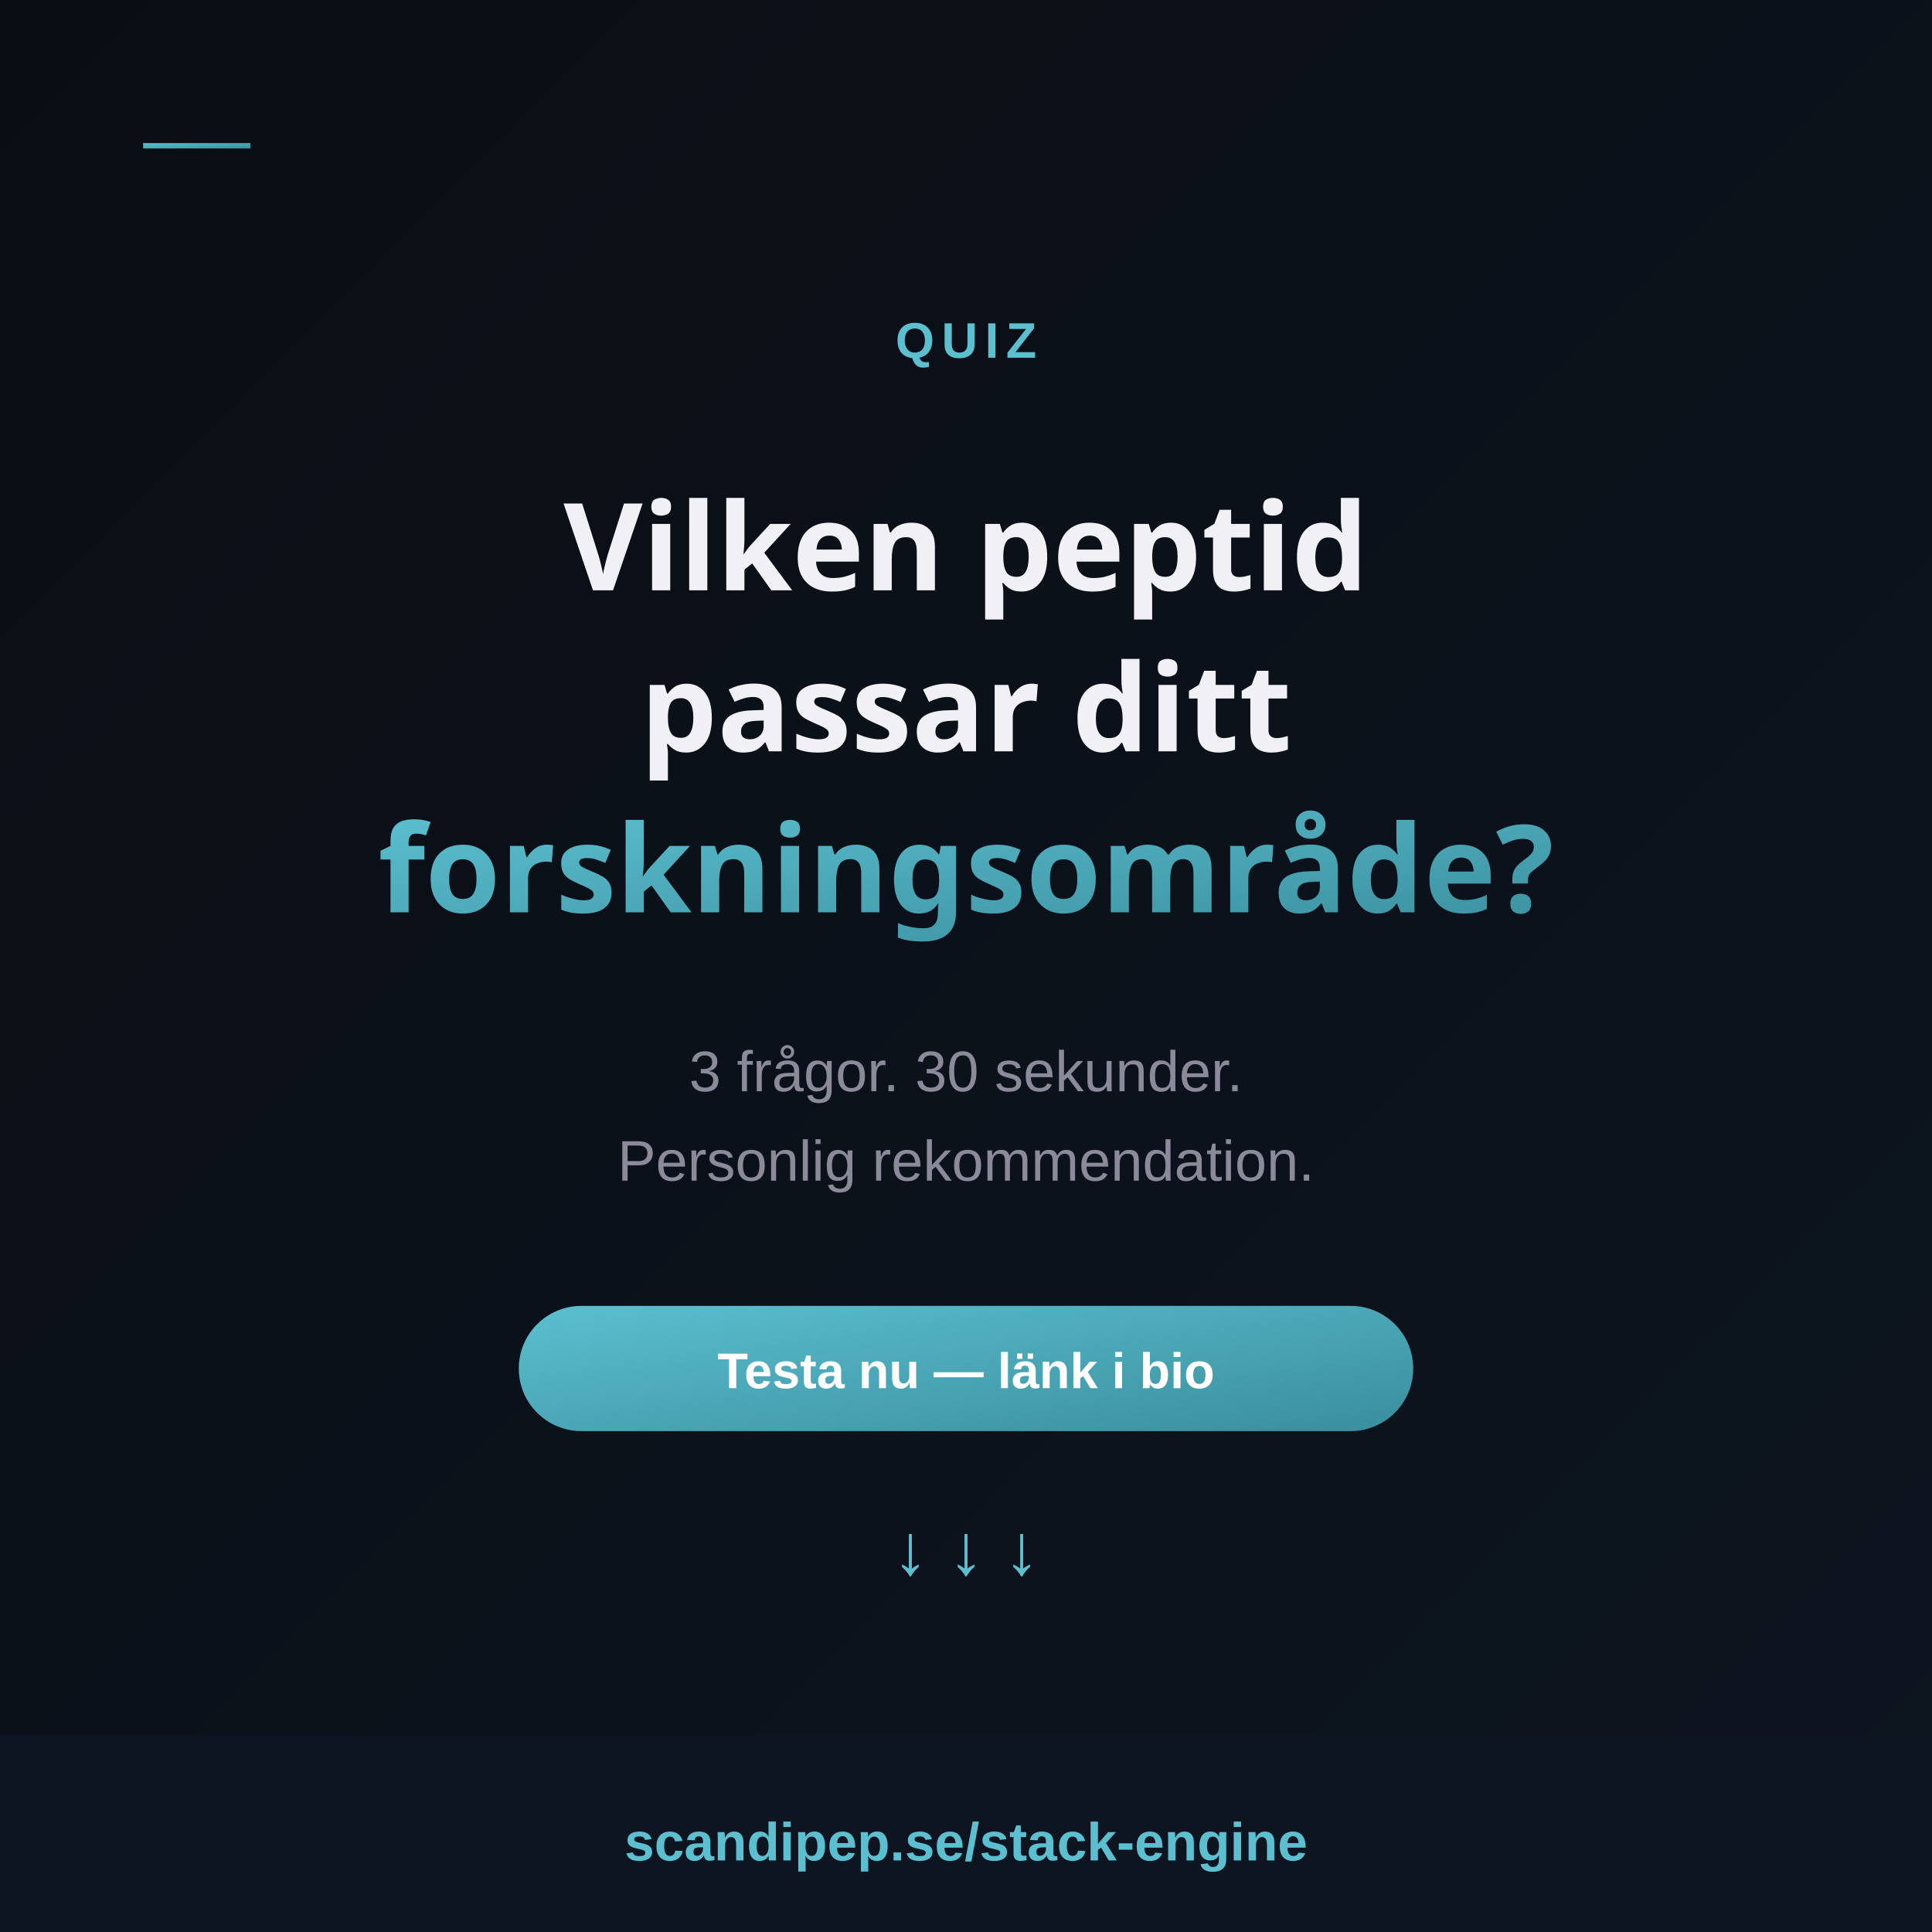
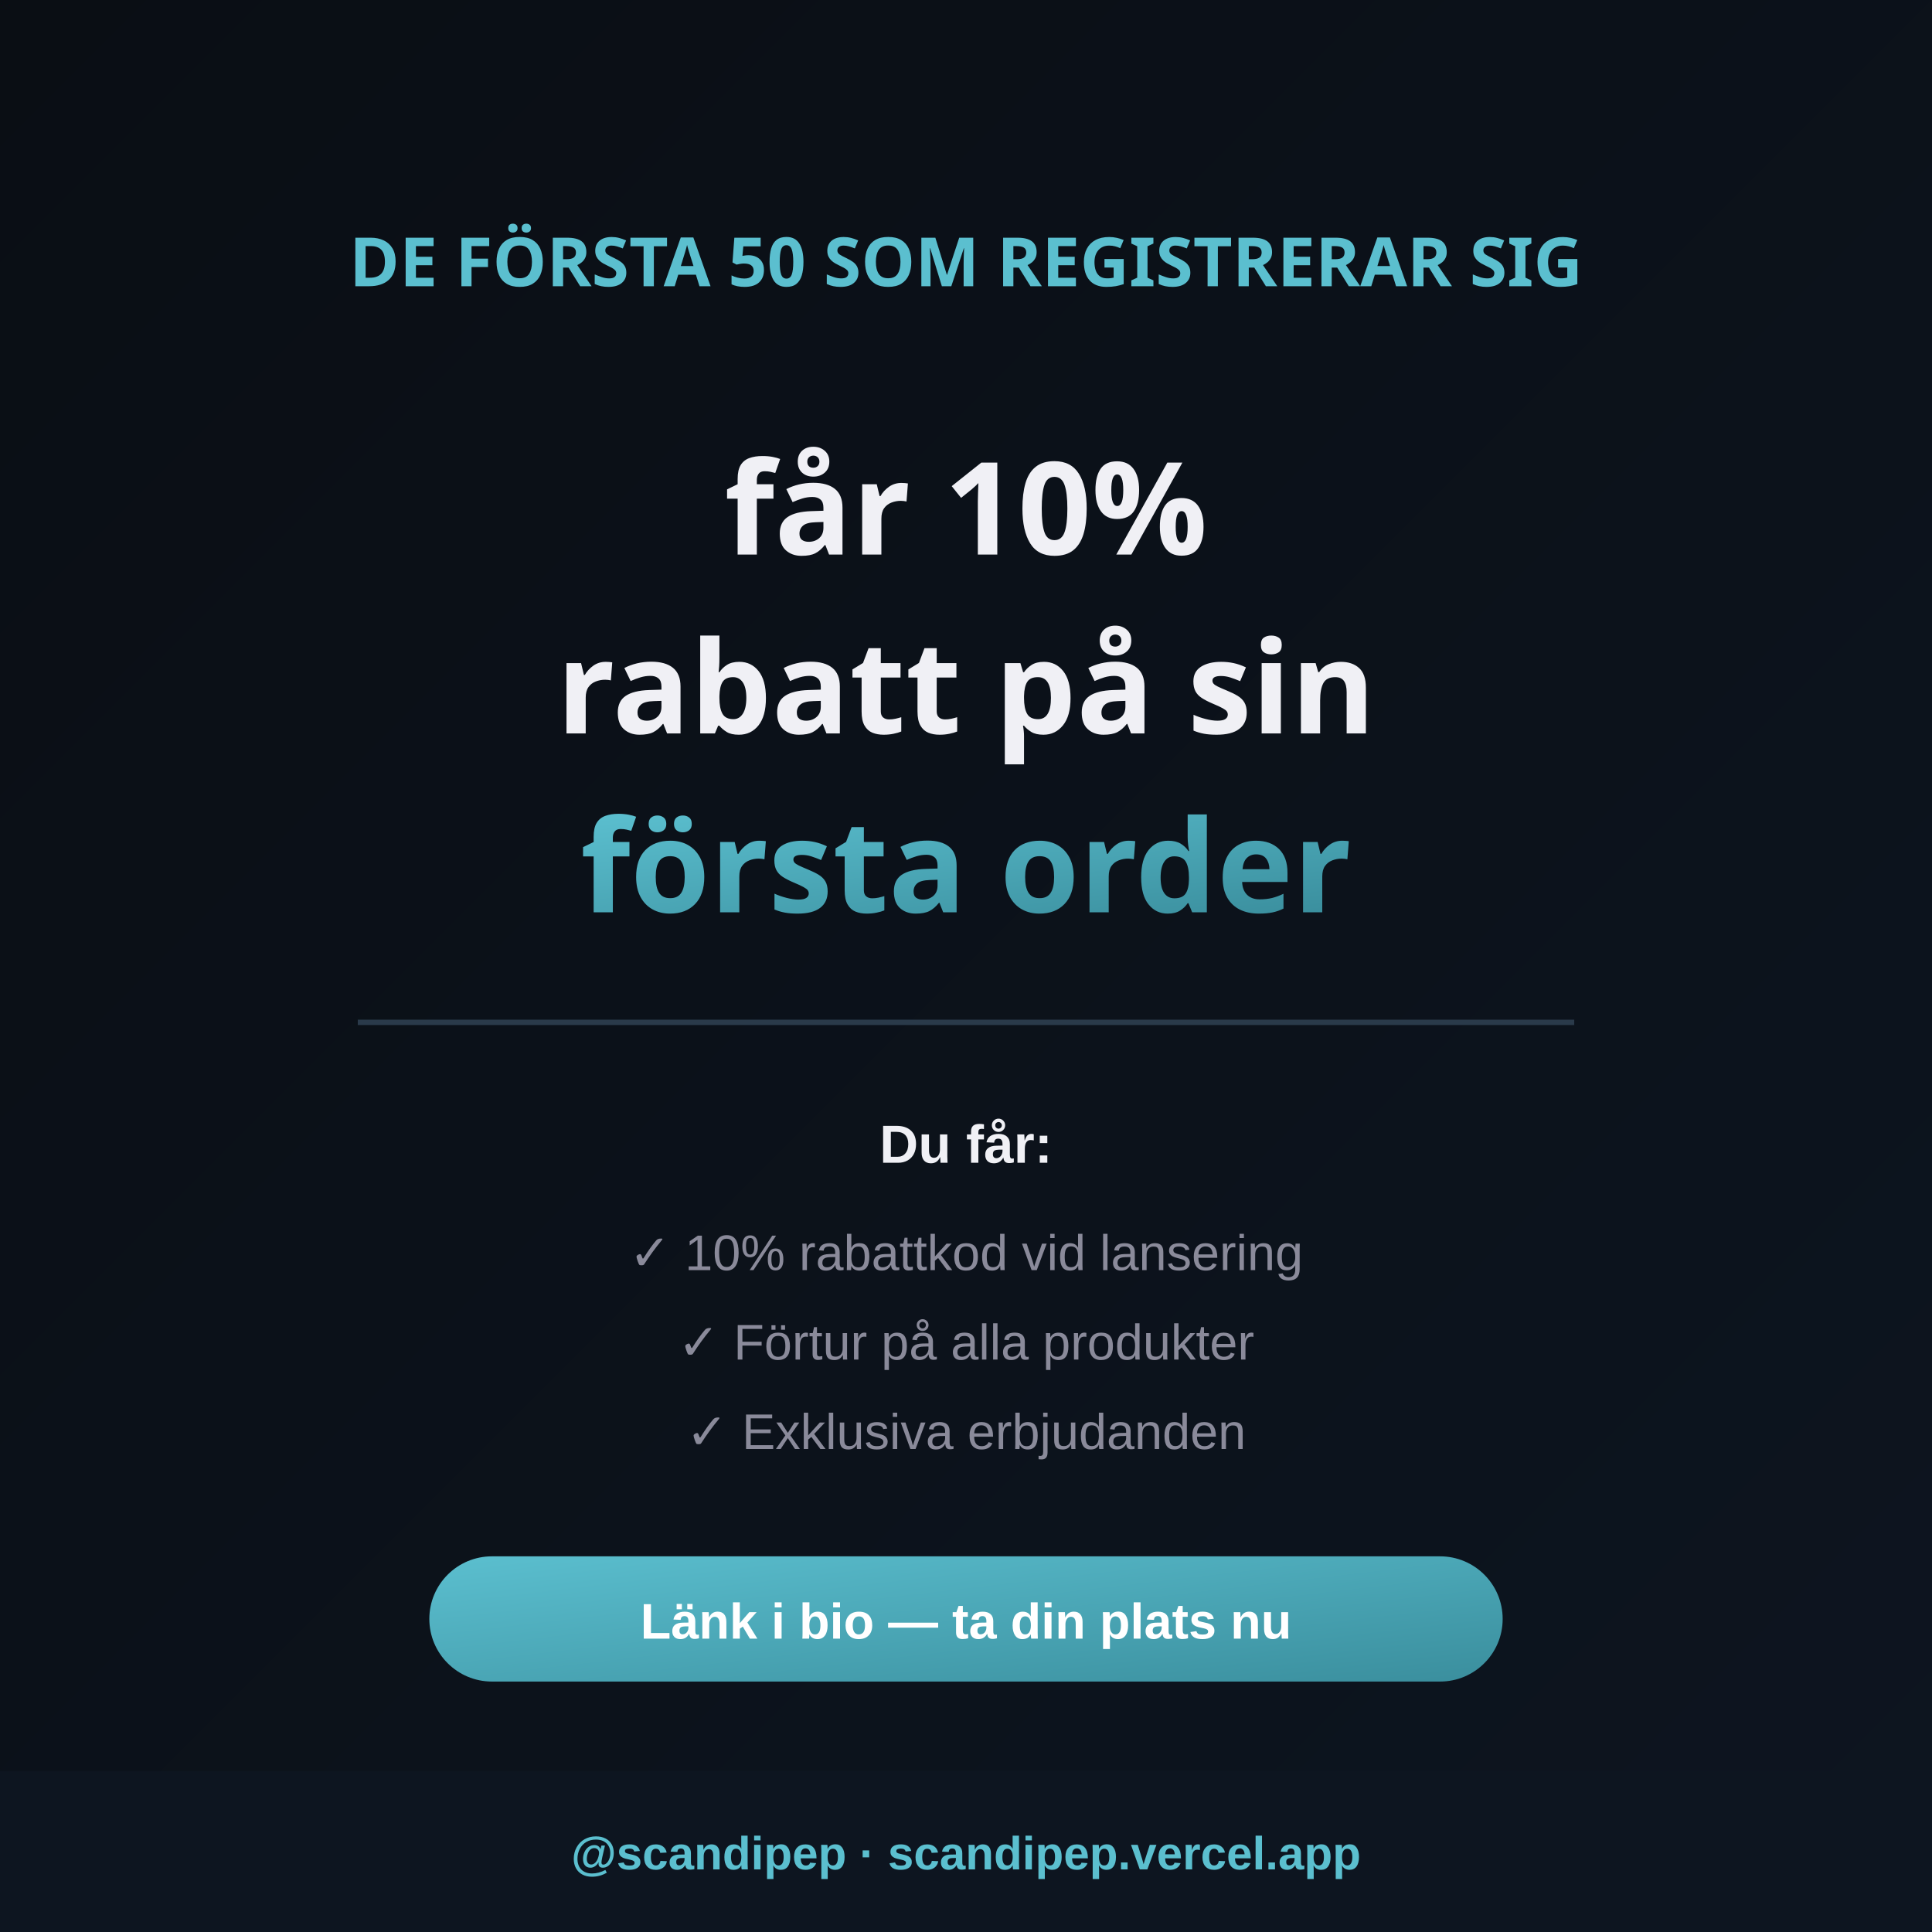
<svg xmlns="http://www.w3.org/2000/svg" viewBox="0 0 1080 1080">
  <defs>
    <linearGradient id="bg4" x1="0%" y1="0%" x2="100%" y2="100%">
      <stop offset="0%" style="stop-color:#0a0e14" />
      <stop offset="100%" style="stop-color:#0d1520" />
    </linearGradient>
    <linearGradient id="ac4" x1="0%" y1="0%" x2="100%" y2="100%">
      <stop offset="0%" style="stop-color:#5bbfcf" />
      <stop offset="100%" style="stop-color:#3a8e9d" />
    </linearGradient>
  </defs>
  <rect width="1080" height="1080" fill="url(#bg4)" />
-   <rect x="80" y="80" width="60" height="3" fill="url(#ac4)" />
-   <text x="540" y="200" text-anchor="middle" font-family="Helvetica Neue, Arial, sans-serif" font-weight="600" font-size="28" fill="#5bbfcf" letter-spacing="4">QUIZ</text>
-   <text x="540" y="330" text-anchor="middle" font-family="Arial Black, sans-serif" font-weight="900" font-size="68" fill="#f0f0f5">Vilken peptid</text>
-   <text x="540" y="420" text-anchor="middle" font-family="Arial Black, sans-serif" font-weight="900" font-size="68" fill="#f0f0f5">passar ditt</text>
-   <text x="540" y="510" text-anchor="middle" font-family="Arial Black, sans-serif" font-weight="900" font-size="68" fill="url(#ac4)">forskningsområde?</text>
-   <text x="540" y="610" text-anchor="middle" font-family="Helvetica Neue, Arial, sans-serif" font-weight="400" font-size="32" fill="#8a8a9a">3 frågor. 30 sekunder.</text>
-   <text x="540" y="660" text-anchor="middle" font-family="Helvetica Neue, Arial, sans-serif" font-weight="400" font-size="32" fill="#8a8a9a">Personlig rekommendation.</text>
-   <rect x="290" y="730" width="500" height="70" rx="35" fill="url(#ac4)" />
-   <text x="540" y="776" text-anchor="middle" font-family="Helvetica Neue, Arial, sans-serif" font-weight="700" font-size="28" fill="#fff">Testa nu — länk i bio</text>
-   <text x="540" y="880" text-anchor="middle" font-family="Arial, sans-serif" font-size="40" fill="#5bbfcf">↓ ↓ ↓</text>
-   <rect x="0" y="970" width="1080" height="110" fill="#0d1520" />
-   <text x="540" y="1040" text-anchor="middle" font-family="Helvetica Neue, Arial, sans-serif" font-weight="600" font-size="30" fill="#5bbfcf">scandipep.se/stack-engine</text>
+   <text x="540" y="160" text-anchor="middle" font-family="Arial Black, sans-serif" font-weight="900" font-size="38" fill="#5bbfcf">DE FÖRSTA 50 SOM REGISTRERAR SIG</text>
+   <text x="540" y="310" text-anchor="middle" font-family="Arial Black, sans-serif" font-weight="900" font-size="72" fill="#f0f0f5">får 10%</text>
+   <text x="540" y="410" text-anchor="middle" font-family="Arial Black, sans-serif" font-weight="900" font-size="72" fill="#f0f0f5">rabatt på sin</text>
+   <text x="540" y="510" text-anchor="middle" font-family="Arial Black, sans-serif" font-weight="900" font-size="72" fill="url(#ac4)">första order</text>
+   <rect x="200" y="570" width="680" height="3" fill="#2a3a4a" />
+   <text x="540" y="650" text-anchor="middle" font-family="Helvetica Neue, Arial, sans-serif" font-weight="600" font-size="30" fill="#f0f0f5">Du får:</text>
+   <text x="540" y="710" text-anchor="middle" font-family="Helvetica Neue, Arial, sans-serif" font-weight="400" font-size="28" fill="#8a8a9a">✓ 10% rabattkod vid lansering</text>
+   <text x="540" y="760" text-anchor="middle" font-family="Helvetica Neue, Arial, sans-serif" font-weight="400" font-size="28" fill="#8a8a9a">✓ Förtur på alla produkter</text>
+   <text x="540" y="810" text-anchor="middle" font-family="Helvetica Neue, Arial, sans-serif" font-weight="400" font-size="28" fill="#8a8a9a">✓ Exklusiva erbjudanden</text>
+   <rect x="240" y="870" width="600" height="70" rx="35" fill="url(#ac4)" />
+   <text x="540" y="916" text-anchor="middle" font-family="Helvetica Neue, Arial, sans-serif" font-weight="700" font-size="28" fill="#fff">Länk i bio — ta din plats nu</text>
+   <rect x="0" y="990" width="1080" height="90" fill="#0d1520" />
+   <text x="540" y="1045" text-anchor="middle" font-family="Helvetica Neue, Arial, sans-serif" font-weight="600" font-size="26" fill="#5bbfcf">@scandipep · scandipep.vercel.app</text>
</svg>
